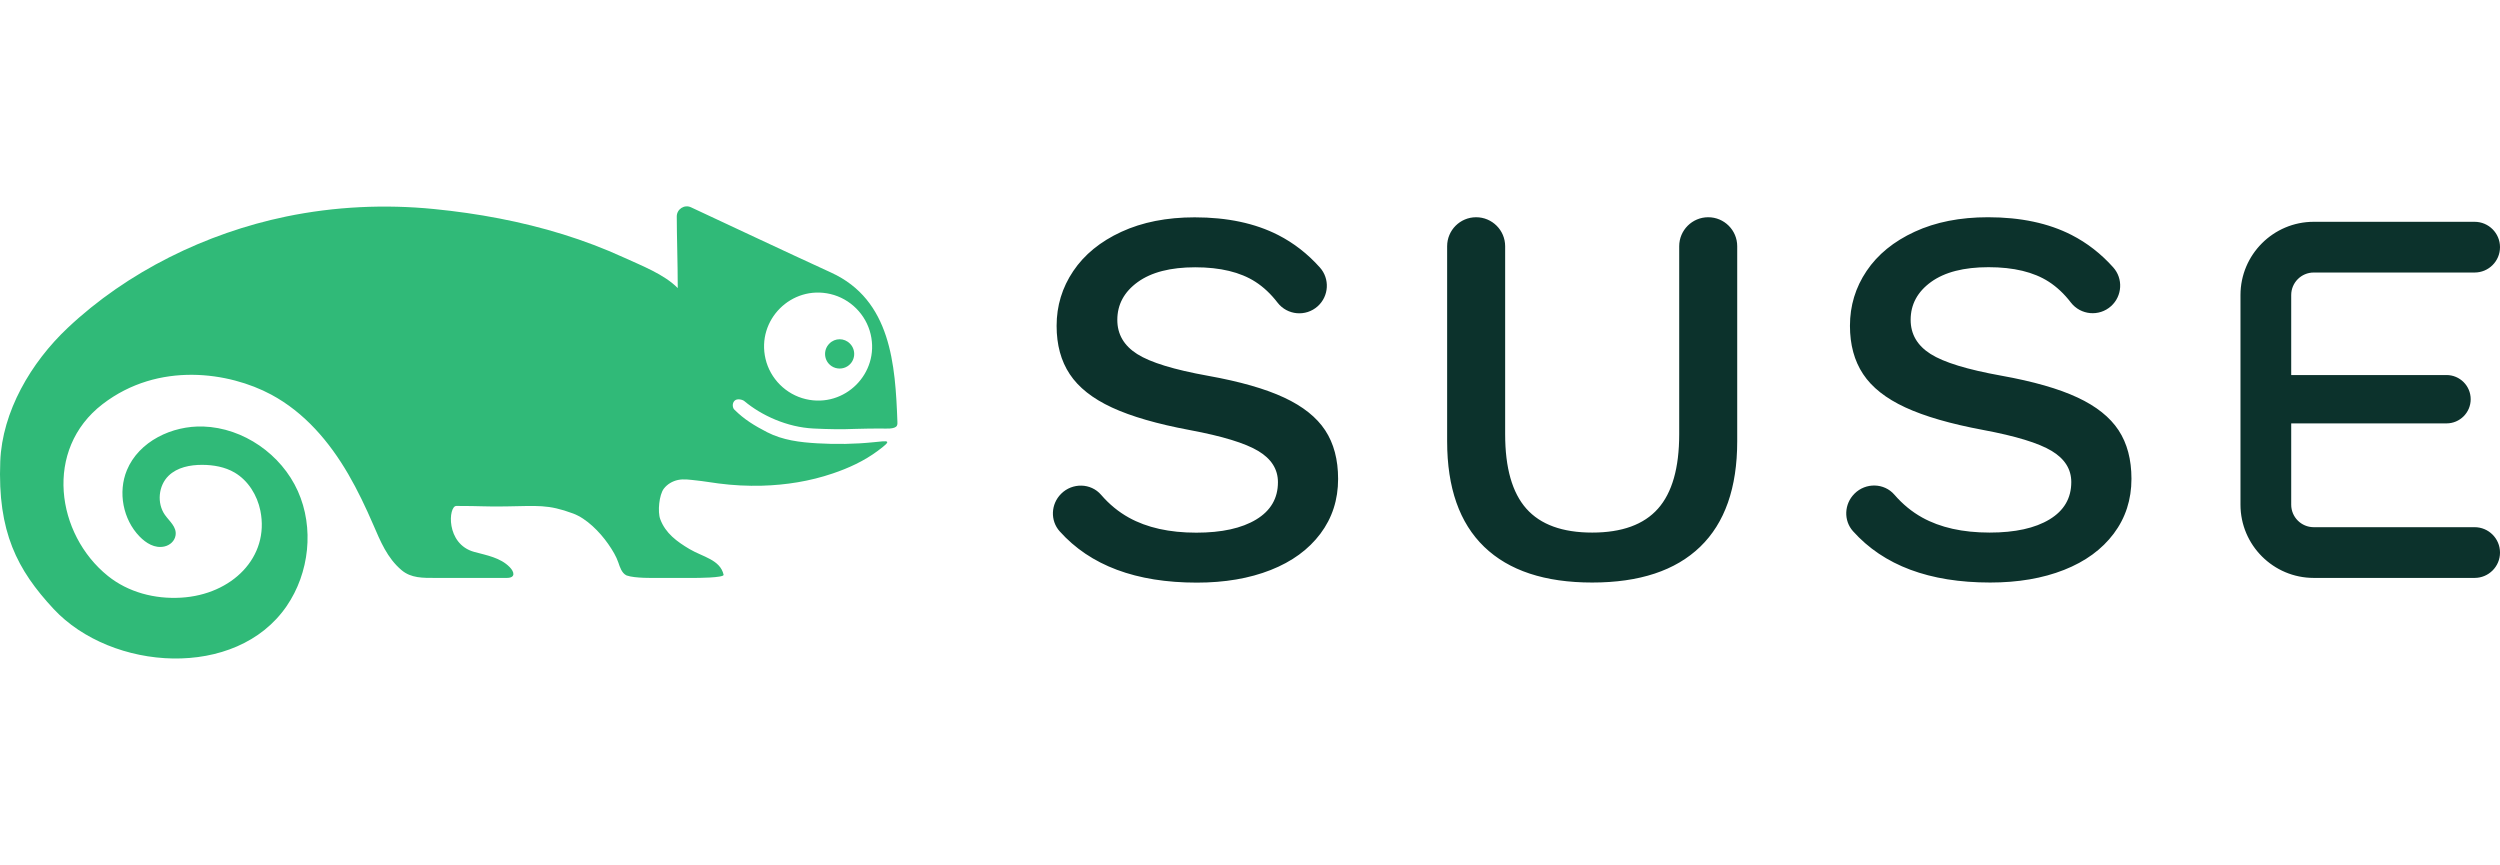
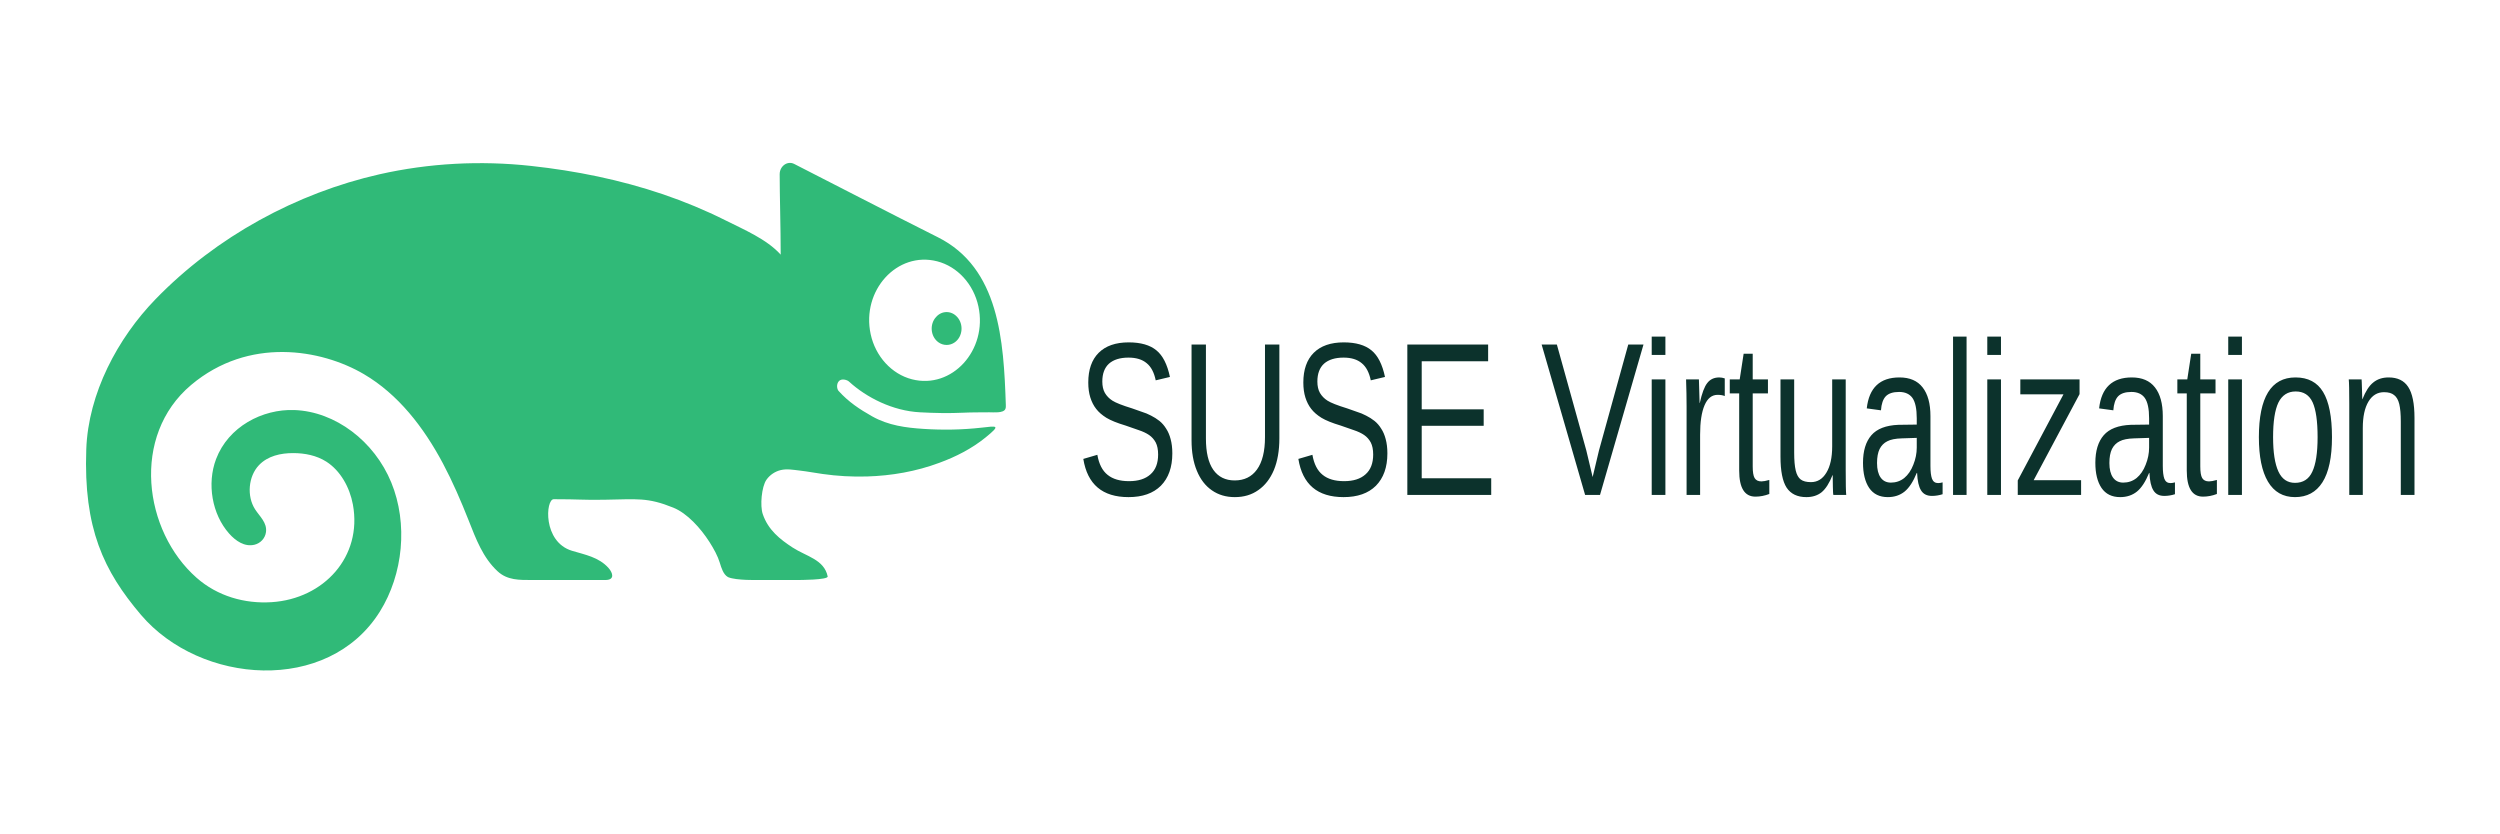
- <svg xmlns="http://www.w3.org/2000/svg" version="1.1" x="0" y="0" width="185" height="64" viewBox="0 0 185 64" id="svg9">
+ <svg xmlns="http://www.w3.org/2000/svg" version="1.1" x="0" y="0" width="192" height="64" viewBox="0 0 192 64" id="svg9">
  <defs id="defs13" />
-   <g id="Layer_1" transform="matrix(0.8784449,0,0,0.8784449,-26.3537,-9.94023)">
-     <g id="g6">
-       <path d="m 238.462,55.726 h -13.555 c -1.045,0 -1.896,-0.85 -1.896,-1.896 v -6.848 h 13.084 c 1.124,0 2.036,-0.911 2.036,-2.036 0,-1.125 -0.912,-2.037 -2.036,-2.037 H 223.011 V 36.17 c 0,-1.046 0.851,-1.897 1.896,-1.897 h 13.555 c 1.18,0 2.138,-0.955 2.138,-2.136 0,-1.18 -0.958,-2.137 -2.138,-2.137 h -13.555 c -3.4,0 -6.169,2.767 -6.169,6.17 v 17.66 c 0,3.402 2.769,6.169 6.169,6.169 h 13.555 c 1.18,0 2.138,-0.955 2.138,-2.135 0,-1.181 -0.958,-2.138 -2.138,-2.138 m -39.86,-12.761 c -2.866,-0.515 -4.859,-1.123 -5.974,-1.833 -1.117,-0.709 -1.675,-1.666 -1.675,-2.873 0,-1.296 0.573,-2.361 1.719,-3.191 1.147,-0.828 2.761,-1.244 4.844,-1.244 2.112,0 3.801,0.406 5.069,1.222 0.682,0.439 1.303,1.022 1.863,1.752 0.826,1.068 2.385,1.21 3.389,0.306 0.947,-0.854 1.03,-2.318 0.178,-3.268 -1.028,-1.148 -2.197,-2.057 -3.507,-2.727 -1.947,-0.996 -4.293,-1.493 -7.037,-1.493 -2.354,0 -4.413,0.406 -6.177,1.221 -1.765,0.814 -3.117,1.916 -4.051,3.303 -0.936,1.389 -1.403,2.927 -1.403,4.617 0,1.599 0.368,2.956 1.109,4.072 0.738,1.118 1.924,2.052 3.553,2.806 1.628,0.755 3.815,1.388 6.561,1.901 2.746,0.514 4.669,1.101 5.77,1.765 1.102,0.664 1.652,1.538 1.652,2.623 0,1.359 -0.61,2.408 -1.834,3.147 -1.22,0.739 -2.903,1.109 -5.045,1.109 -2.263,0 -4.156,-0.422 -5.68,-1.268 -0.87,-0.483 -1.649,-1.123 -2.339,-1.92 -0.868,-1.007 -2.426,-1.031 -3.365,-0.091 l -0.008,0.01 c -0.86,0.858 -0.926,2.251 -0.115,3.155 2.582,2.882 6.434,4.322 11.552,4.322 2.353,0 4.428,-0.355 6.224,-1.064 1.795,-0.708 3.188,-1.726 4.184,-3.053 0.997,-1.328 1.495,-2.867 1.495,-4.618 0,-1.628 -0.362,-2.993 -1.086,-4.094 -0.725,-1.101 -1.878,-2.022 -3.463,-2.76 -1.583,-0.74 -3.718,-1.351 -6.403,-1.834 m -66.832,0.009 c -2.866,-0.515 -4.857,-1.124 -5.973,-1.833 -1.117,-0.709 -1.674,-1.667 -1.674,-2.875 0,-1.296 0.573,-2.36 1.719,-3.189 1.147,-0.829 2.761,-1.245 4.843,-1.245 2.11,0 3.801,0.408 5.068,1.222 0.684,0.439 1.305,1.023 1.865,1.752 0.824,1.07 2.384,1.211 3.388,0.307 0.948,-0.855 1.03,-2.319 0.178,-3.268 -1.028,-1.149 -2.198,-2.058 -3.507,-2.728 -1.946,-0.995 -4.293,-1.493 -7.038,-1.493 -2.353,0 -4.412,0.407 -6.176,1.221 -1.766,0.814 -3.116,1.917 -4.051,3.305 -0.935,1.387 -1.403,2.925 -1.403,4.615 0,1.599 0.368,2.958 1.109,4.072 0.739,1.117 1.924,2.054 3.552,2.807 1.629,0.755 3.817,1.388 6.562,1.901 2.745,0.513 4.668,1.102 5.77,1.765 1.101,0.663 1.652,1.538 1.652,2.624 0,1.358 -0.611,2.406 -1.832,3.145 -1.223,0.74 -2.905,1.109 -5.046,1.109 -2.264,0 -4.158,-0.422 -5.681,-1.268 -0.869,-0.482 -1.649,-1.122 -2.337,-1.919 -0.868,-1.008 -2.427,-1.031 -3.368,-0.09 l -0.007,0.008 c -0.86,0.858 -0.926,2.251 -0.115,3.155 2.582,2.883 6.433,4.322 11.553,4.322 2.353,0 4.427,-0.354 6.222,-1.063 1.795,-0.708 3.19,-1.728 4.186,-3.055 0.996,-1.326 1.493,-2.867 1.493,-4.616 0,-1.629 -0.362,-2.993 -1.086,-4.095 -0.725,-1.102 -1.877,-2.021 -3.463,-2.76 -1.583,-0.74 -3.717,-1.35 -6.403,-1.833 m 44.573,-10.915 v 16.428 c 0,3.921 -1.041,6.885 -3.122,8.892 -2.082,2.007 -5.114,3.009 -9.095,3.009 -3.984,0 -7.016,-1.002 -9.098,-3.009 -2.081,-2.007 -3.121,-4.971 -3.121,-8.892 V 32.059 c 0,-1.35 1.092,-2.443 2.442,-2.443 1.349,0 2.445,1.093 2.445,2.443 v 15.839 c 0,2.837 0.595,4.926 1.787,6.268 1.192,1.342 3.039,2.014 5.545,2.014 2.504,0 4.35,-0.672 5.542,-2.014 1.192,-1.342 1.788,-3.431 1.788,-6.268 V 32.059 c 0,-1.35 1.095,-2.443 2.443,-2.443 1.35,0 2.444,1.093 2.444,2.443" fill="#0c322c" id="path2" />
-       <path d="m 101.408,42.16 c -0.405,0.269 -0.947,0.269 -1.353,0 -0.664,-0.441 -0.728,-1.363 -0.192,-1.896 0.476,-0.493 1.261,-0.493 1.737,-0.001 0.535,0.534 0.47,1.456 -0.192,1.897 m 1.936,-2.687 c 0.772,3.284 -2.18,6.237 -5.464,5.465 -1.672,-0.392 -2.999,-1.719 -3.392,-3.39 -0.77,-3.282 2.181,-6.233 5.464,-5.464 1.671,0.391 2.999,1.717 3.392,3.389 M 81.232,57.135 c 0.375,0.539 0.687,1.06 0.862,1.581 0.124,0.37 0.283,0.858 0.648,1.054 0.02,0.011 0.038,0.021 0.06,0.027 0.67,0.244 2.393,0.203 2.393,0.203 h 3.169 c 0.271,0.004 2.652,-0.003 2.592,-0.269 -0.287,-1.273 -1.759,-1.501 -2.88,-2.167 -1.033,-0.616 -2.013,-1.314 -2.457,-2.515 -0.232,-0.62 -0.095,-2.05 0.304,-2.571 0.291,-0.377 0.72,-0.627 1.181,-0.728 0.511,-0.109 1.041,-0.015 1.552,0.037 0.63,0.064 1.252,0.178 1.88,0.256 1.212,0.158 2.436,0.221 3.658,0.188 2.017,-0.056 4.039,-0.377 5.951,-1.029 1.335,-0.448 2.65,-1.054 3.785,-1.897 1.29,-0.959 0.951,-0.869 -0.357,-0.735 -1.566,0.16 -3.146,0.184 -4.717,0.091 -1.466,-0.085 -2.912,-0.258 -4.238,-0.939 -1.044,-0.539 -1.941,-1.079 -2.769,-1.914 -0.124,-0.126 -0.201,-0.494 0.026,-0.729 0.22,-0.228 0.686,-0.096 0.829,0.026 1.444,1.207 3.598,2.201 5.828,2.309 1.206,0.06 2.379,0.082 3.586,0.03 0.603,-0.028 1.513,-0.024 2.118,-0.03 0.312,-0.004 1.163,0.086 1.322,-0.245 0.048,-0.096 0.044,-0.207 0.04,-0.315 -0.177,-4.826 -0.534,-10.269 -5.584,-12.576 -3.768,-1.723 -9.417,-4.392 -11.803,-5.499 -0.553,-0.263 -1.2,0.153 -1.2,0.769 0,1.612 0.082,3.928 0.083,6.036 -1.143,-1.164 -3.068,-1.899 -4.535,-2.573 -1.666,-0.764 -3.386,-1.412 -5.136,-1.957 -3.523,-1.091 -7.169,-1.763 -10.836,-2.127 -4.159,-0.415 -8.388,-0.216 -12.483,0.63 -6.744,1.398 -13.373,4.641 -18.405,9.384 -3.089,2.91 -5.513,7.047 -5.677,11.246 -0.234,5.943 1.431,9.134 4.491,12.423 4.88,5.242 15.383,5.976 19.637,-0.24 1.914,-2.798 2.329,-6.593 0.94,-9.686 -1.389,-3.091 -4.582,-5.325 -7.967,-5.439 -2.627,-0.087 -5.426,1.249 -6.433,3.678 -0.768,1.855 -0.331,4.147 1.068,5.587 0.545,0.562 1.283,1.022 2.089,0.842 0.475,-0.106 0.872,-0.463 0.944,-0.945 0.106,-0.711 -0.516,-1.172 -0.899,-1.718 -0.691,-0.985 -0.551,-2.464 0.314,-3.301 0.73,-0.707 1.811,-0.916 2.827,-0.913 0.946,0.002 1.913,0.171 2.729,0.648 1.147,0.675 1.909,1.911 2.173,3.217 0.787,3.903 -2.386,7.074 -6.688,7.323 -2.201,0.13 -4.441,-0.448 -6.159,-1.831 -4.351,-3.5 -5.417,-10.654 -0.444,-14.473 4.721,-3.625 10.681,-2.691 14.195,-0.807 2.812,1.507 4.908,3.973 6.496,6.699 0.797,1.371 1.476,2.804 2.106,4.259 0.606,1.399 1.173,2.809 2.386,3.834 0.803,0.68 1.794,0.656 2.846,0.656 h 6.005 c 0.816,0 0.617,-0.544 0.265,-0.904 -0.796,-0.814 -1.94,-0.998 -2.999,-1.289 -2.421,-0.666 -2.174,-3.871 -1.504,-3.871 2.164,0 2.232,0.065 4.128,0.041 2.736,-0.038 3.564,-0.197 5.704,0.594 1.144,0.424 2.243,1.542 2.96,2.564" fill="#30ba78" id="path4" />
+   <g id="g20" style="display:inline">
+     <g id="g19">
+       <g id="g26">
+         <g id="g25">
+           <g id="g24">
+             <g id="g23">
+               <g id="g1" transform="translate(-1.888925)">
+                 <path d="m 75.221,26.286 c -0.378,0.275 -0.885,0.275 -1.264,0 -0.62,-0.451 -0.68,-1.395 -0.179,-1.94 0.445,-0.505 1.178,-0.505 1.623,-10e-4 0.5,0.546 0.439,1.49 -0.179,1.941 m 1.809,-2.75 c 0.721,3.361 -2.037,6.383 -5.106,5.593 -1.562,-0.401 -2.802,-1.759 -3.17,-3.469 -0.72,-3.359 2.038,-6.379 5.106,-5.592 1.561,0.4 2.802,1.757 3.17,3.468 M 56.368,41.611 c 0.35,0.552 0.642,1.085 0.805,1.618 0.116,0.379 0.264,0.878 0.606,1.079 0.019,0.011 0.036,0.021 0.056,0.028 0.626,0.25 2.236,0.208 2.236,0.208 h 2.961 c 0.253,0.004 2.478,-0.003 2.422,-0.275 -0.268,-1.303 -1.644,-1.536 -2.691,-2.218 -0.965,-0.63 -1.881,-1.345 -2.296,-2.574 -0.217,-0.635 -0.089,-2.098 0.284,-2.631 0.272,-0.386 0.673,-0.642 1.104,-0.745 0.478,-0.112 0.973,-0.015 1.45,0.038 0.589,0.066 1.17,0.182 1.757,0.262 1.133,0.162 2.276,0.226 3.418,0.192 1.885,-0.057 3.774,-0.386 5.561,-1.053 1.247,-0.458 2.476,-1.079 3.537,-1.941 1.205,-0.981 0.889,-0.889 -0.334,-0.752 -1.463,0.164 -2.94,0.188 -4.408,0.093 -1.37,-0.087 -2.721,-0.264 -3.96,-0.961 -0.976,-0.552 -1.814,-1.104 -2.587,-1.959 -0.116,-0.129 -0.188,-0.506 0.024,-0.746 0.206,-0.233 0.641,-0.098 0.775,0.027 1.349,1.235 3.362,2.253 5.446,2.363 1.127,0.061 2.223,0.084 3.351,0.031 0.563,-0.029 1.414,-0.025 1.979,-0.031 0.292,-0.004 1.087,0.088 1.235,-0.251 0.045,-0.098 0.041,-0.212 0.037,-0.322 -0.165,-4.939 -0.499,-10.509 -5.218,-12.87 -3.521,-1.763 -8.8,-4.495 -11.029,-5.628 -0.517,-0.269 -1.121,0.157 -1.121,0.787 0,1.65 0.077,4.02 0.078,6.177 -1.068,-1.191 -2.867,-1.943 -4.238,-2.633 -1.557,-0.782 -3.164,-1.445 -4.799,-2.003 -3.292,-1.117 -6.699,-1.804 -10.126,-2.177 -3.886,-0.425 -7.838,-0.221 -11.665,0.645 -6.302,1.431 -12.496,4.75 -17.198,9.604 -2.886,2.978 -5.152,7.212 -5.305,11.509 -0.219,6.082 1.337,9.348 4.197,12.714 4.56,5.365 14.374,6.116 18.35,-0.246 1.789,-2.863 2.176,-6.747 0.878,-9.913 -1.298,-3.163 -4.282,-5.45 -7.445,-5.566 -2.455,-0.089 -5.07,1.278 -6.011,3.764 -0.718,1.898 -0.309,4.244 0.998,5.718 0.509,0.575 1.199,1.046 1.952,0.862 0.444,-0.108 0.815,-0.474 0.882,-0.967 0.099,-0.728 -0.482,-1.199 -0.84,-1.758 -0.646,-1.008 -0.515,-2.522 0.293,-3.378 0.682,-0.724 1.692,-0.937 2.642,-0.934 0.884,0.002 1.788,0.175 2.55,0.663 1.072,0.691 1.784,1.956 2.031,3.292 0.735,3.994 -2.23,7.24 -6.25,7.494 -2.057,0.133 -4.15,-0.458 -5.755,-1.874 -4.066,-3.582 -5.062,-10.903 -0.415,-14.812 4.411,-3.71 9.981,-2.754 13.264,-0.826 2.628,1.542 4.586,4.066 6.07,6.856 0.745,1.403 1.379,2.87 1.968,4.359 0.566,1.432 1.096,2.875 2.23,3.924 0.75,0.696 1.676,0.671 2.659,0.671 h 5.611 c 0.763,0 0.577,-0.557 0.248,-0.925 -0.744,-0.833 -1.813,-1.021 -2.802,-1.319 -2.262,-0.682 -2.031,-3.962 -1.405,-3.962 2.022,0 2.086,0.067 3.857,0.042 2.557,-0.039 3.33,-0.202 5.33,0.608 1.069,0.434 2.096,1.578 2.766,2.624" fill="#30ba78" id="path3" style="stroke-width:0.878" />
+                 <text xml:space="preserve" style="font-style:normal;font-variant:normal;font-weight:normal;font-stretch:normal;font-size:16.106px;font-family:sans-serif;-inkscape-font-specification:'sans-serif, Normal';font-variant-ligatures:normal;font-variant-caps:normal;font-variant-numeric:normal;font-variant-east-asian:normal;writing-mode:lr-tb;direction:ltr;fill:#a5abb6;fill-rule:evenodd;stroke-width:0.878;stroke-dasharray:none;stroke-opacity:0.496" x="150.173" y="60.352" id="text35" transform="scale(1.049408,0.9529181)">
+                   <tspan id="tspan35" x="150.173" y="60.352" style="font-style:normal;font-variant:normal;font-weight:normal;font-stretch:normal;font-size:16.106px;font-family:sans-serif;-inkscape-font-specification:'sans-serif, Normal';font-variant-ligatures:normal;font-variant-caps:normal;font-variant-numeric:normal;font-variant-east-asian:normal;stroke-width:0.878" />
+                 </text>
+                 <text xml:space="preserve" style="font-style:normal;font-variant:normal;font-weight:normal;font-stretch:normal;font-size:14.132px;font-family:Arial;-inkscape-font-specification:'Arial, Normal';font-variant-ligatures:normal;font-variant-caps:normal;font-variant-numeric:normal;font-variant-east-asian:normal;writing-mode:lr-tb;direction:ltr;fill:#0c322c;stroke-width:0.878;stroke-opacity:0.496" x="100.482" y="31.984" id="text1" transform="scale(0.841438,1.188442)">
+                   <tspan id="tspan1" x="100.482" y="31.984" style="stroke-width:0.878">SUSE Virtualization</tspan>
+                 </text>
+                 <text xml:space="preserve" style="font-style:normal;font-variant:normal;font-weight:normal;font-stretch:normal;font-size:16.106px;font-family:sans-serif;-inkscape-font-specification:'sans-serif, Normal';font-variant-ligatures:normal;font-variant-caps:normal;font-variant-numeric:normal;font-variant-east-asian:normal;writing-mode:lr-tb;direction:ltr;fill:#0c322c;stroke-width:0.878;stroke-opacity:0.496" x="127.377" y="40.406" id="text2" transform="scale(1.049408,0.9529181)">
+                   <tspan id="tspan2" x="127.377" y="40.406" style="font-style:normal;font-variant:normal;font-weight:normal;font-stretch:normal;font-size:16.106px;font-family:sans-serif;-inkscape-font-specification:'sans-serif, Normal';font-variant-ligatures:normal;font-variant-caps:normal;font-variant-numeric:normal;font-variant-east-asian:normal;stroke-width:0.878" />
+                 </text>
+                 <text xml:space="preserve" style="font-style:normal;font-variant:normal;font-weight:normal;font-stretch:normal;font-size:16.106px;font-family:sans-serif;-inkscape-font-specification:'sans-serif, Normal';font-variant-ligatures:normal;font-variant-caps:normal;font-variant-numeric:normal;font-variant-east-asian:normal;writing-mode:lr-tb;direction:ltr;fill:#0c322c;stroke-width:0.878;stroke-opacity:0.496" x="278.042" y="148.329" id="text3" transform="scale(1.049408,0.9529181)">
+                   <tspan id="tspan3" x="278.042" y="148.329" style="font-style:normal;font-variant:normal;font-weight:normal;font-stretch:normal;font-size:16.106px;font-family:sans-serif;-inkscape-font-specification:'sans-serif, Normal';font-variant-ligatures:normal;font-variant-caps:normal;font-variant-numeric:normal;font-variant-east-asian:normal;stroke-width:0.878" />
+                 </text>
+               </g>
+             </g>
+           </g>
+         </g>
+       </g>
    </g>
  </g>
</svg>
